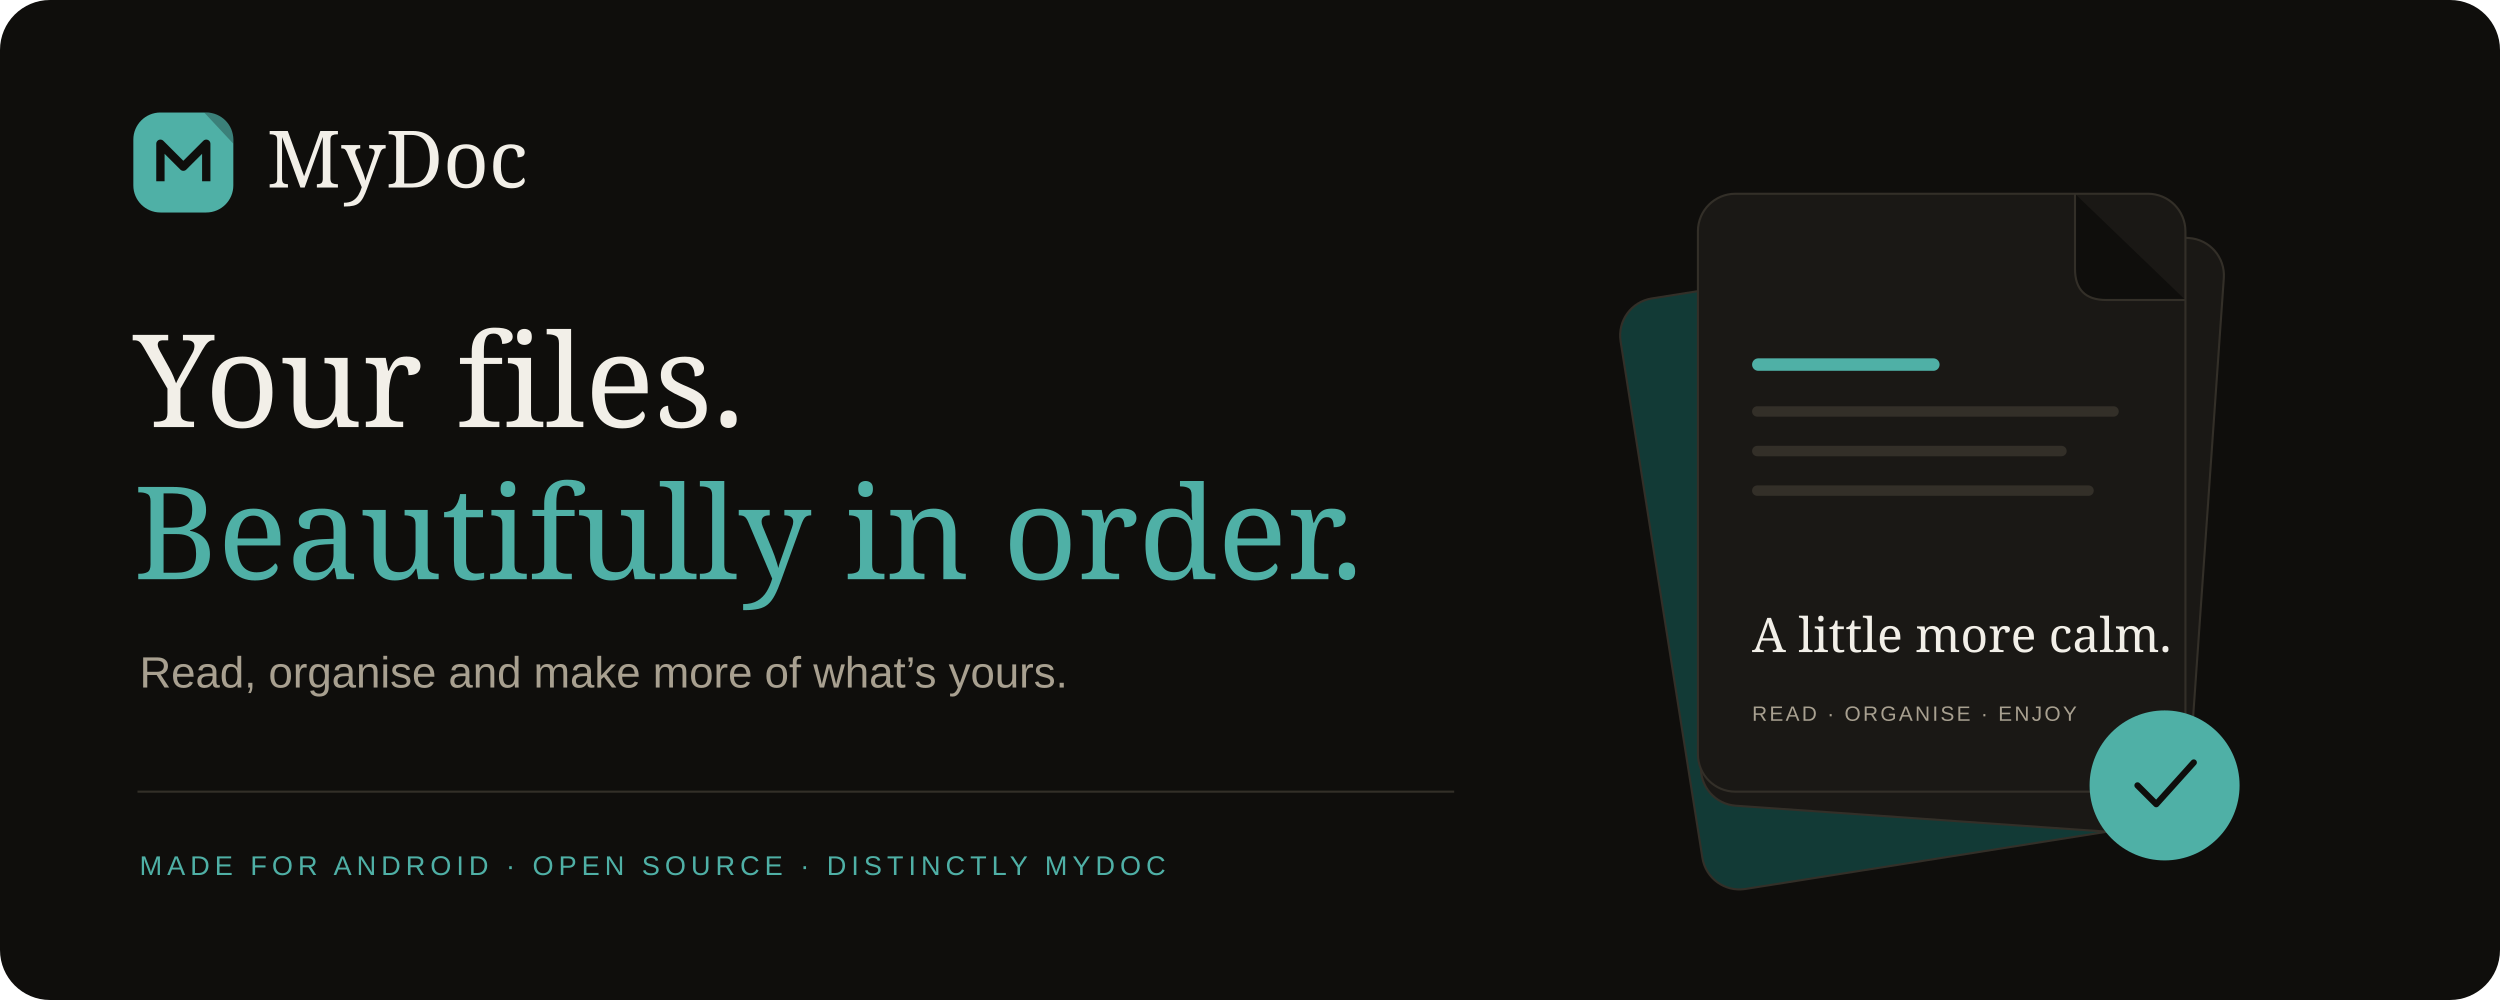
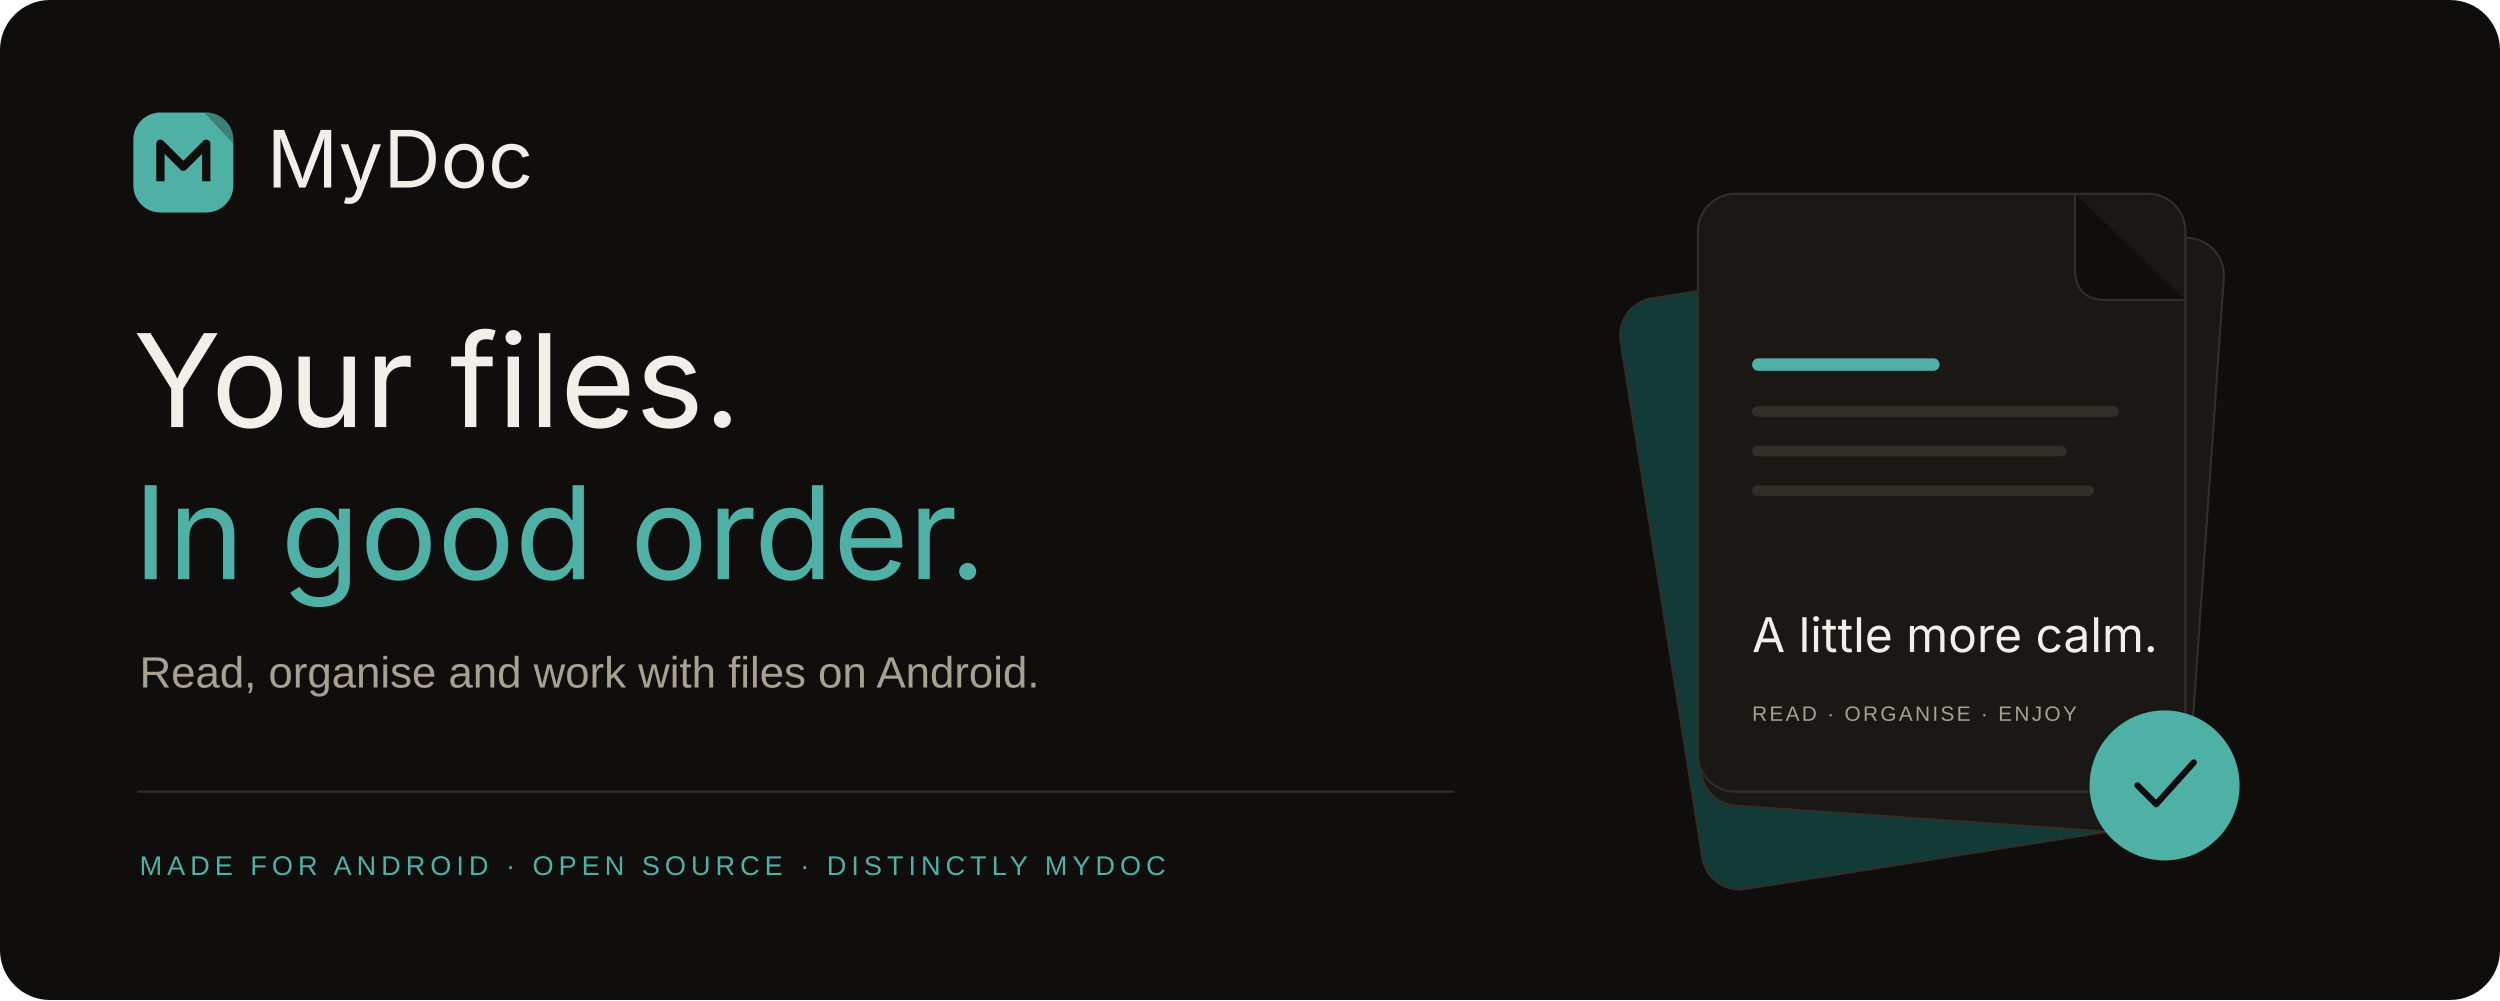
<svg xmlns="http://www.w3.org/2000/svg" width="1200" height="480" viewBox="0 0 1200 480" role="img" aria-labelledby="title desc">
  <rect width="1200" height="480" rx="24" fill="#0F0E0C" />
  <g transform="translate(64 54)">
    <rect width="48" height="48" rx="13" fill="#4FB0A6" />
    <path d="M13 33V15L24 26L35 15V33" fill="none" stroke="#0F0E0C" stroke-width="4" stroke-linejoin="round" />
    <path d="M34 0H39Q48 0 48 10V15Z" fill="#0F0E0C" opacity=".3" />
-     <text x="64" y="36" fill="#F2EFE8" font-family="Georgia,serif" font-size="38">MyDoc</text>
+     <text x="64" y="36" fill="#F2EFE8" font-family="Inter,Arial,sans-serif" font-size="38">MyDoc</text>
  </g>
-   <g font-family="Georgia,serif" font-size="62" fill="#F2EFE8">
+   <g font-family="Inter,Arial,sans-serif" font-size="62" fill="#F2EFE8">
    <text x="64" y="205">Your files.</text>
-     <text x="64" y="278" fill="#4FB0A6">Beautifully in order.</text>
+     <text x="64" y="278" fill="#4FB0A6">In good order.</text>
  </g>
-   <text x="67" y="330" fill="#A8A090" font-family="Arial,sans-serif" font-size="21">Read, organise and make more of what’s yours.</text>
+   <text x="67" y="330" fill="#A8A090" font-family="Arial,sans-serif" font-size="21">Read, organise and work with files on Android.</text>
  <path d="M66 380H698" stroke="#332F28" />
  <text x="67" y="420" fill="#4FB0A6" font-family="Arial,sans-serif" font-size="13" letter-spacing="2.4">MADE FOR ANDROID · OPEN SOURCE · DISTINCTLY MYDOC</text>
  <g transform="translate(815 93)">
    <rect x="-19" y="33" width="234" height="287" rx="18" fill="#123A36" stroke="#332F28" transform="rotate(-9 98 176)" />
    <rect x="10" y="14" width="234" height="287" rx="18" fill="#1A1815" stroke="#332F28" transform="rotate(4 127 157)" />
    <rect x="0" y="0" width="234" height="287" rx="18" fill="#1A1815" stroke="#332F28" />
    <path d="M181 0V36Q181 51 196 51H234" fill="#0F0E0C" stroke="#332F28" />
    <rect x="26" y="79" width="90" height="6" rx="3" fill="#4FB0A6" />
    <rect x="26" y="102" width="176" height="5" rx="2.5" fill="#332F28" />
    <rect x="26" y="121" width="151" height="5" rx="2.5" fill="#332F28" />
    <rect x="26" y="140" width="164" height="5" rx="2.5" fill="#332F28" />
-     <text x="26" y="220" fill="#F2EFE8" font-family="Georgia,serif" font-size="23">A little more calm.</text>
+     <text x="26" y="220" fill="#F2EFE8" font-family="Inter,Arial,sans-serif" font-size="23">A little more calm.</text>
    <text x="26" y="253" fill="#A8A090" font-family="Arial,sans-serif" font-size="10" letter-spacing="1.1">READ · ORGANISE · ENJOY</text>
    <circle cx="224" cy="284" r="36" fill="#4FB0A6" />
    <path d="m211 284 9 9 18-20" fill="none" stroke="#0F0E0C" stroke-width="3" stroke-linecap="round" stroke-linejoin="round" />
  </g>
</svg>
